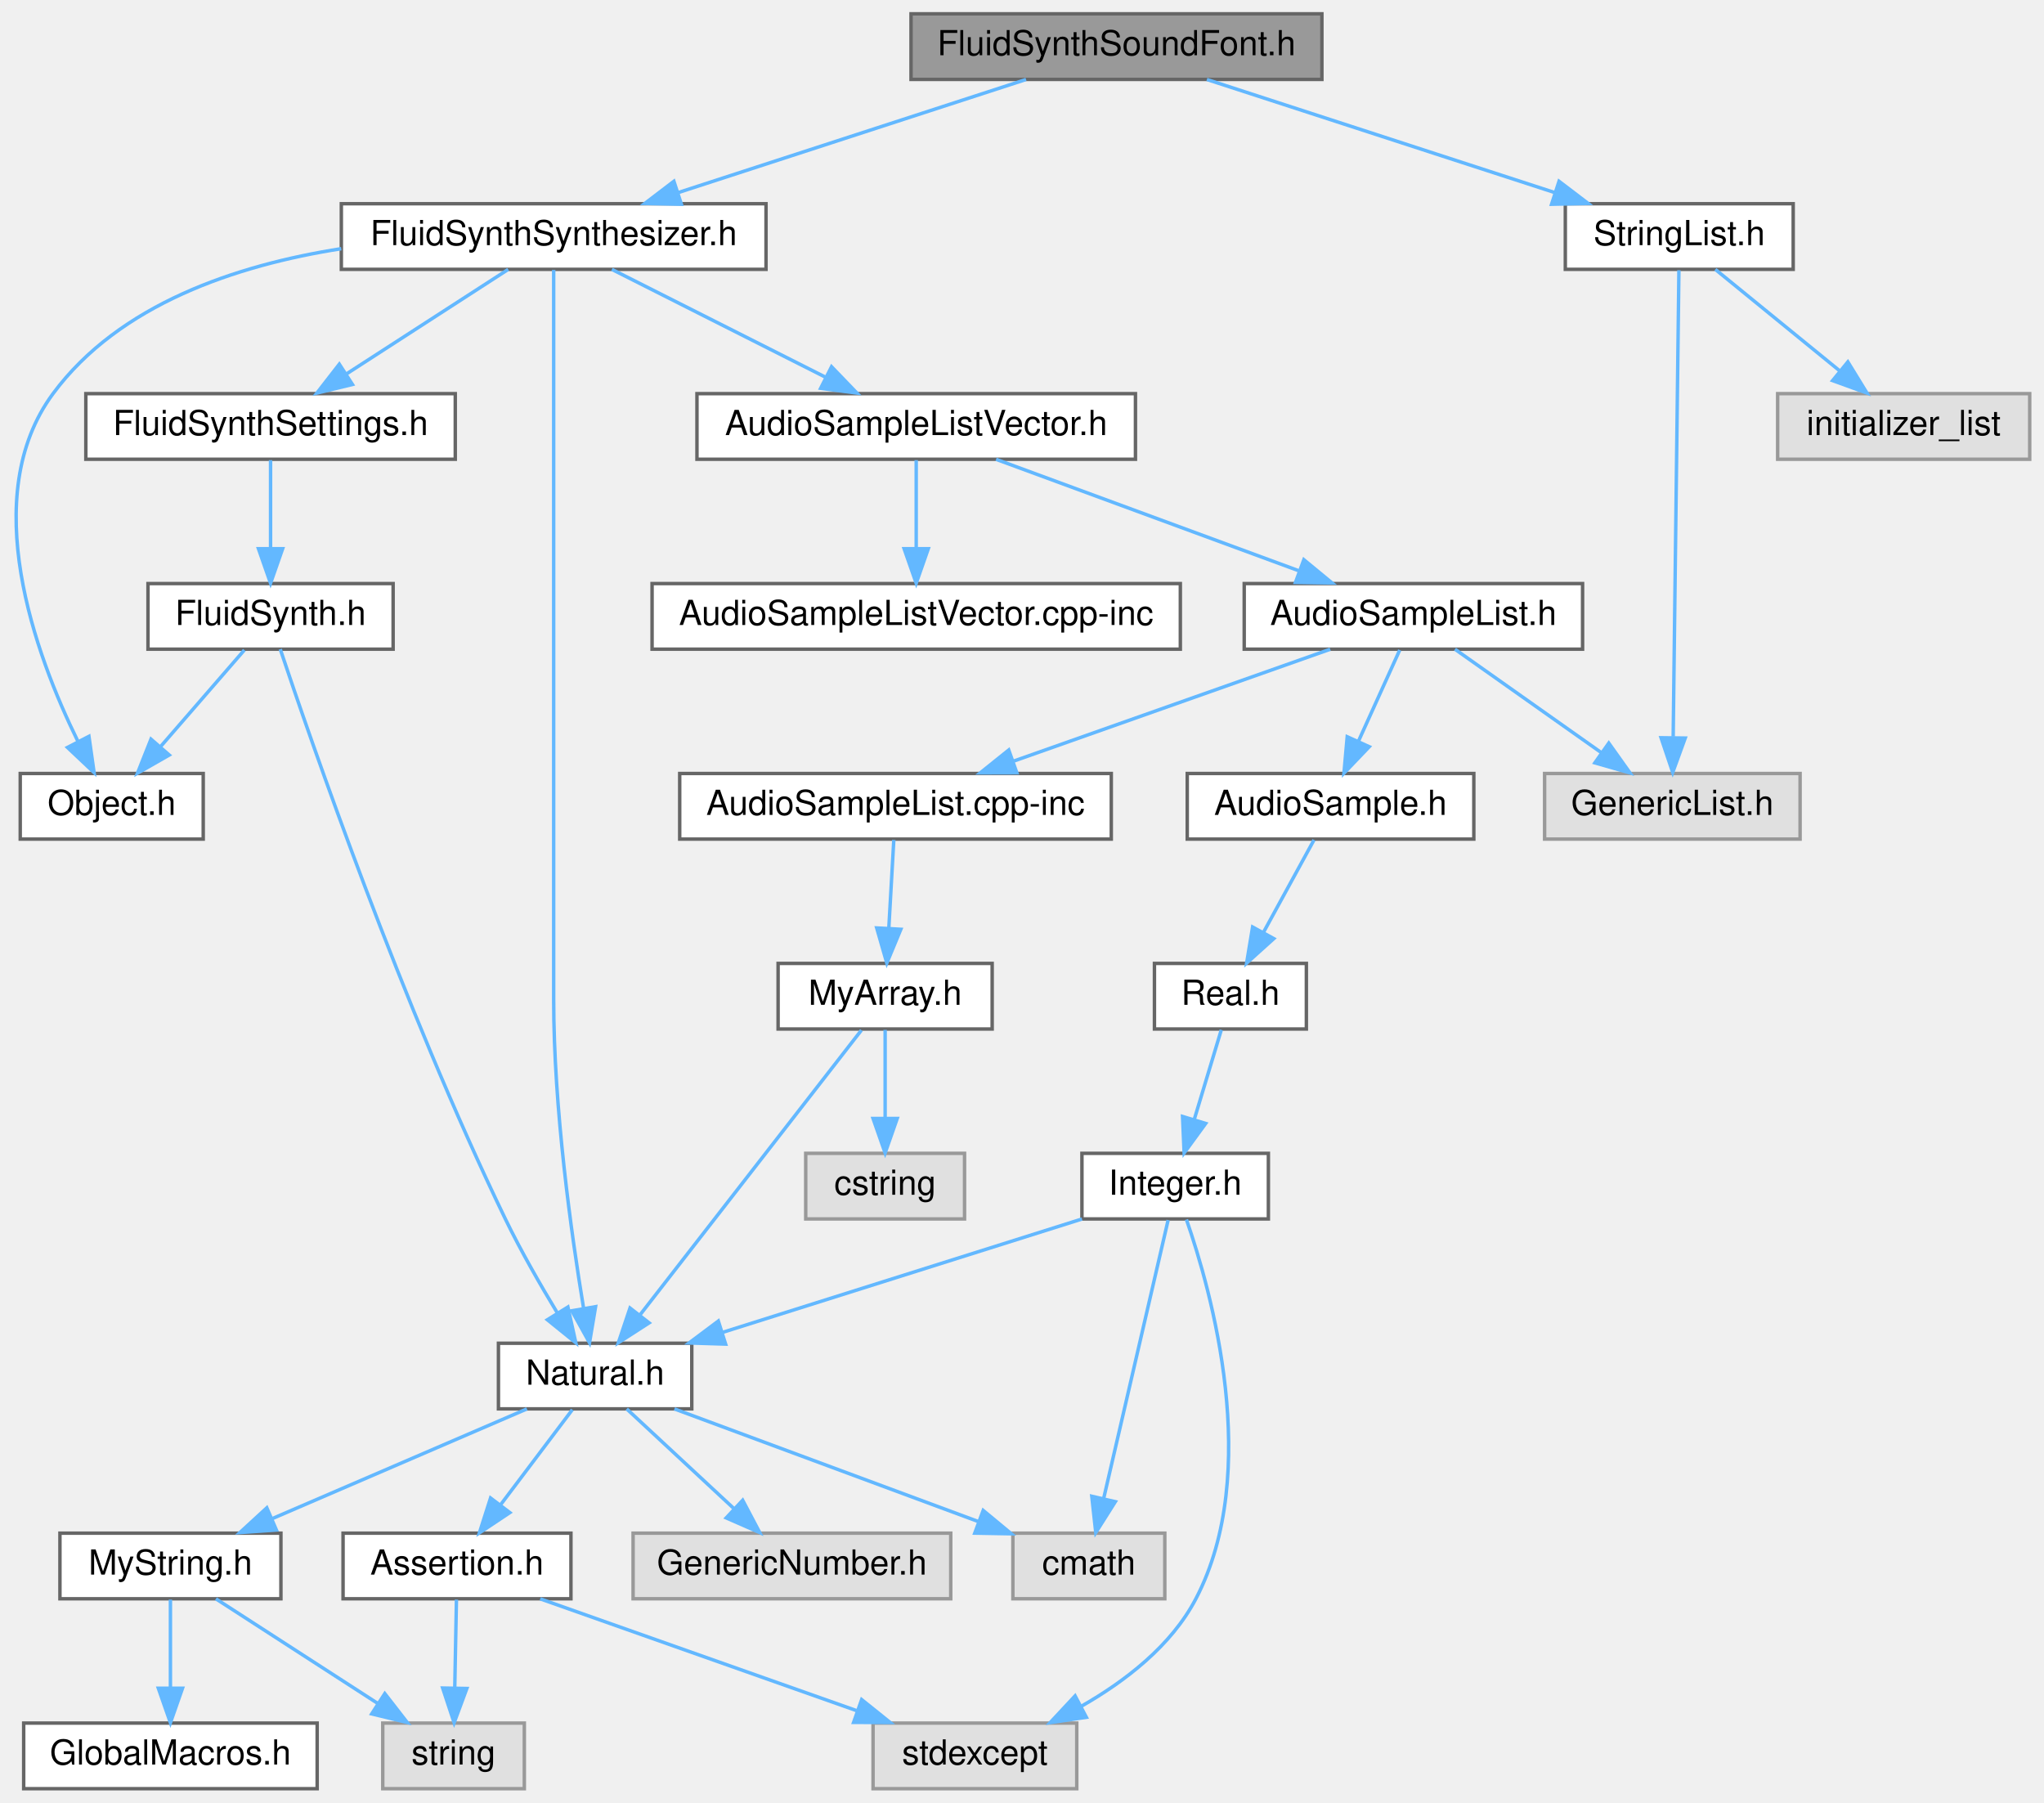
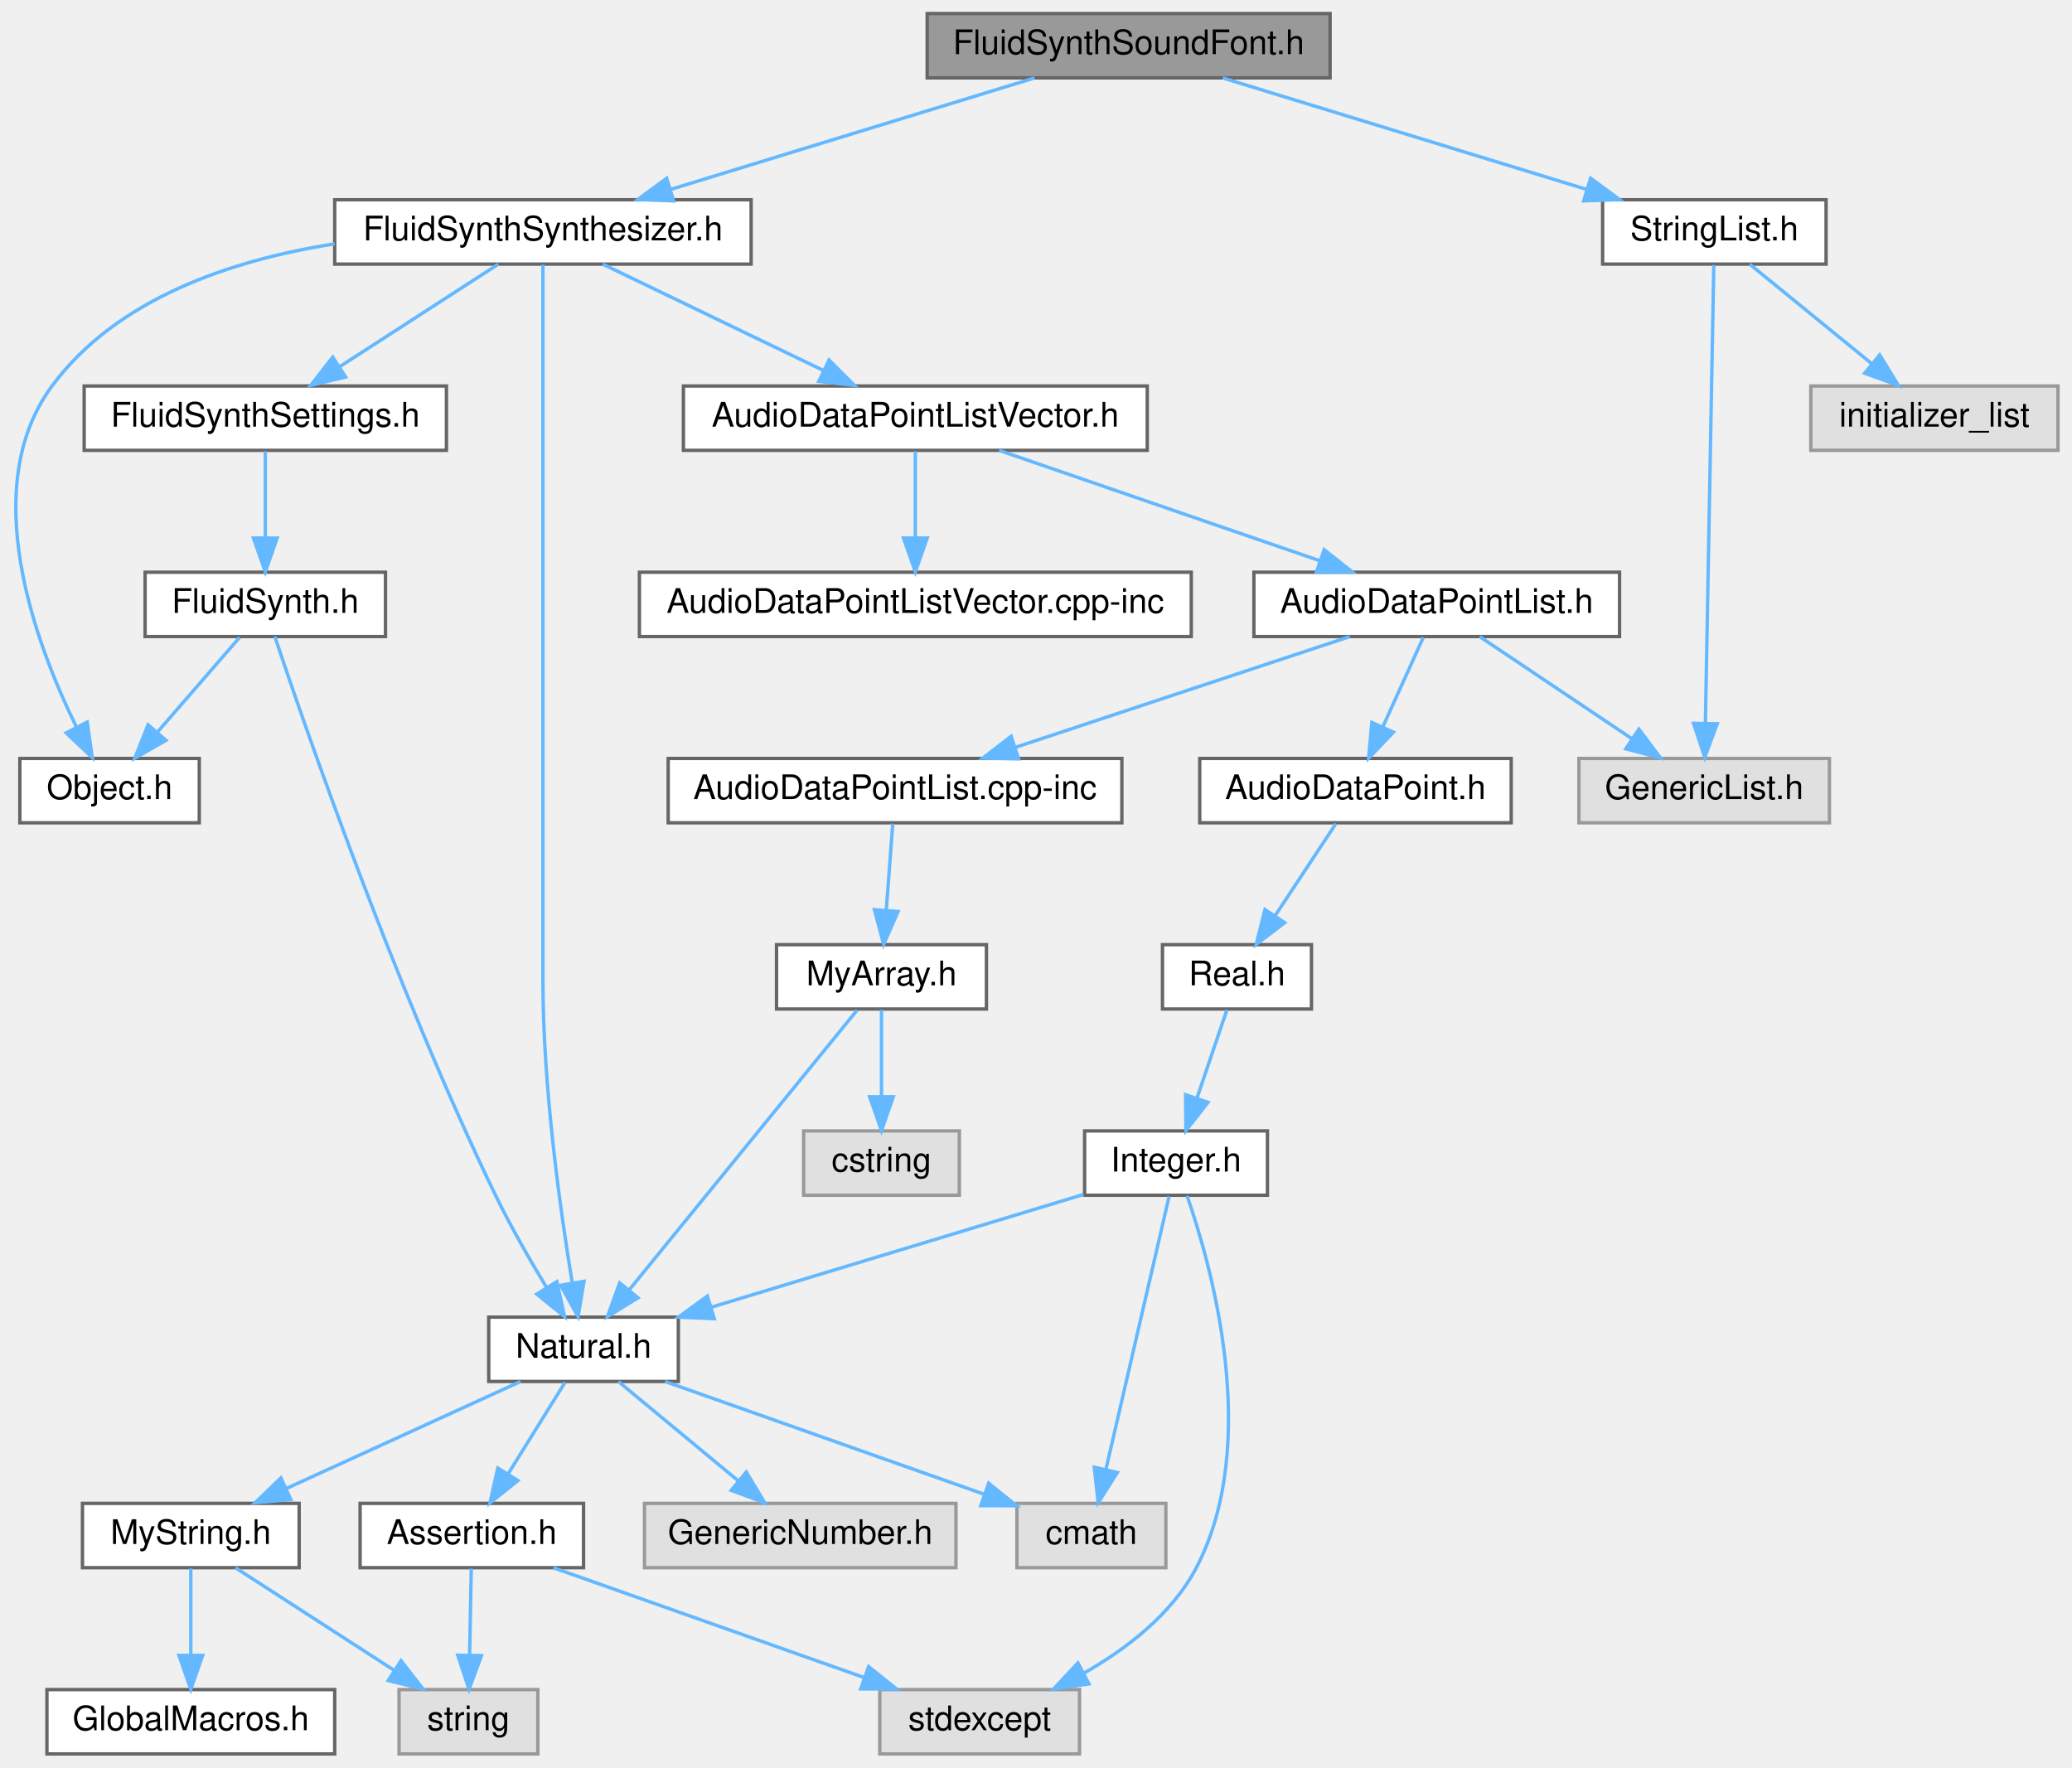
- <svg xmlns="http://www.w3.org/2000/svg" xmlns:xlink="http://www.w3.org/1999/xlink" width="592pt" height="522pt" viewBox="0.00 0.00 591.72 522.00">
+ <svg xmlns="http://www.w3.org/2000/svg" xmlns:xlink="http://www.w3.org/1999/xlink" width="612pt" height="522pt" viewBox="0.00 0.00 611.72 522.00">
  <g id="graph0" class="graph" transform="scale(1 1) rotate(0) translate(4 518)">
    <g id="Node000001" class="node">
      <g id="a_Node000001">
        <a xlink:title="The FluidSynthSoundFont class specifies an object-oriented wrapper around an underlying fluidsynth So...">
-           <polygon fill="#999999" stroke="#666666" points="378.72,-514 259.72,-514 259.72,-495 378.72,-495 378.72,-514" />
-           <text text-anchor="middle" x="319.22" y="-502" font-family="Helvetica,sans-Serif" font-size="10.00">FluidSynthSoundFont.h</text>
+           <polygon fill="#999999" stroke="#666666" points="388.72,-514 269.72,-514 269.72,-495 388.72,-495 388.72,-514" />
+           <text text-anchor="middle" x="329.22" y="-502" font-family="Helvetica,sans-Serif" font-size="10.00">FluidSynthSoundFont.h</text>
        </a>
      </g>
    </g>
    <g id="Node000002" class="node">
      <g id="a_Node000002">
        <a xlink:href="_fluid_synth_synthesizer_8h.html" target="_top" xlink:title="The FluidSynthSynthesizer class specifies an object-oriented wrapper around an underlying fluidsynth ...">
          <polygon fill="white" stroke="#666666" points="217.72,-459 94.72,-459 94.72,-440 217.72,-440 217.72,-459" />
          <text text-anchor="middle" x="156.22" y="-447" font-family="Helvetica,sans-Serif" font-size="10.00">FluidSynthSynthesizer.h</text>
        </a>
      </g>
    </g>
    <g id="edge1_Node000001_Node000002" class="edge">
      <g id="a_edge1_Node000001_Node000002">
        <a xlink:title=" ">
-           <path fill="none" stroke="#63b8ff" d="M293.03,-494.98C265.79,-486.13 222.92,-472.19 192.44,-462.28" />
-           <polygon fill="#63b8ff" stroke="#63b8ff" points="193.21,-458.85 182.62,-459.08 191.04,-465.5 193.21,-458.85" />
+           <path fill="none" stroke="#63b8ff" d="M301.43,-494.98C272.26,-486.05 226.22,-471.94 193.82,-462.02" />
+           <polygon fill="#63b8ff" stroke="#63b8ff" points="194.82,-458.66 184.24,-459.08 192.77,-465.36 194.82,-458.66" />
        </a>
      </g>
    </g>
    <g id="Node000024" class="node">
      <g id="a_Node000024">
        <a xlink:href="_string_list_8h.html" target="_top" xlink:title="The StringList specification defines lists of string values with zero-based arbitrary indexed access ...">
-           <polygon fill="white" stroke="#666666" points="515.22,-459 449.22,-459 449.22,-440 515.22,-440 515.22,-459" />
-           <text text-anchor="middle" x="482.22" y="-447" font-family="Helvetica,sans-Serif" font-size="10.00">StringList.h</text>
+           <polygon fill="white" stroke="#666666" points="535.22,-459 469.22,-459 469.22,-440 535.22,-440 535.22,-459" />
+           <text text-anchor="middle" x="502.22" y="-447" font-family="Helvetica,sans-Serif" font-size="10.00">StringList.h</text>
        </a>
      </g>
    </g>
    <g id="edge30_Node000001_Node000024" class="edge">
      <g id="a_edge30_Node000001_Node000024">
        <a xlink:title=" ">
-           <path fill="none" stroke="#63b8ff" d="M345.41,-494.98C372.66,-486.13 415.52,-472.19 446.01,-462.28" />
-           <polygon fill="#63b8ff" stroke="#63b8ff" points="447.4,-465.5 455.83,-459.08 445.24,-458.85 447.4,-465.5" />
+           <path fill="none" stroke="#63b8ff" d="M357.02,-494.98C386.19,-486.05 432.22,-471.94 464.63,-462.02" />
+           <polygon fill="#63b8ff" stroke="#63b8ff" points="465.67,-465.36 474.21,-459.08 463.62,-458.66 465.67,-465.36" />
        </a>
      </g>
    </g>
    <g id="Node000003" class="node">
      <g id="a_Node000003">
-         <a xlink:href="_audio_sample_list_vector_8h.html" target="_top" xlink:title="The AudioSampleListVector specification defines the communication buffer structure for the block proc...">
-           <polygon fill="white" stroke="#666666" points="324.72,-404 197.72,-404 197.72,-385 324.72,-385 324.72,-404" />
-           <text text-anchor="middle" x="261.22" y="-392" font-family="Helvetica,sans-Serif" font-size="10.00">AudioSampleListVector.h</text>
+         <a xlink:href="_audio_data_point_list_vector_8h.html" target="_top" xlink:title="The AudioDataPointListVector specification defines the communication buffer structure for the block p...">
+           <polygon fill="white" stroke="#666666" points="334.72,-404 197.72,-404 197.72,-385 334.72,-385 334.72,-404" />
+           <text text-anchor="middle" x="266.22" y="-392" font-family="Helvetica,sans-Serif" font-size="10.00">AudioDataPointListVector.h</text>
        </a>
      </g>
    </g>
    <g id="edge2_Node000002_Node000003" class="edge">
      <g id="a_edge2_Node000002_Node000003">
        <a xlink:title=" ">
-           <path fill="none" stroke="#63b8ff" d="M173.09,-439.98C189.83,-431.54 215.72,-418.47 235.12,-408.68" />
-           <polygon fill="#63b8ff" stroke="#63b8ff" points="236.7,-411.8 244.05,-404.17 233.54,-405.55 236.7,-411.8" />
+           <path fill="none" stroke="#63b8ff" d="M173.9,-439.98C191.51,-431.5 218.8,-418.35 239.15,-408.54" />
+           <polygon fill="#63b8ff" stroke="#63b8ff" points="240.74,-411.66 248.23,-404.17 237.7,-405.36 240.74,-411.66" />
        </a>
      </g>
    </g>
    <g id="Node000011" class="node">
      <g id="a_Node000011">
        <a xlink:href="_natural_8h.html" target="_top" xlink:title="The Natural specification and body provides a value object type for naturals (positive integers with ...">
          <polygon fill="white" stroke="#666666" points="196.22,-129 140.22,-129 140.22,-110 196.22,-110 196.22,-129" />
          <text text-anchor="middle" x="168.22" y="-117" font-family="Helvetica,sans-Serif" font-size="10.00">Natural.h</text>
        </a>
      </g>
    </g>
    <g id="edge24_Node000002_Node000011" class="edge">
      <g id="a_edge24_Node000002_Node000011">
        <a xlink:title=" ">
          <path fill="none" stroke="#63b8ff" d="M156.22,-439.82C156.22,-421.48 156.22,-377.44 156.22,-340.5 156.22,-340.5 156.22,-340.5 156.22,-228.5 156.22,-197 161.33,-160.64 164.88,-139.16" />
          <polygon fill="#63b8ff" stroke="#63b8ff" points="168.36,-139.59 166.6,-129.14 161.46,-138.4 168.36,-139.59" />
        </a>
      </g>
    </g>
    <g id="Node000021" class="node">
      <g id="a_Node000021">
        <a xlink:href="_object_8h.html" target="_top" xlink:title="The Object specification and body provides the root object type.">
          <polygon fill="white" stroke="#666666" points="54.72,-294 1.72,-294 1.72,-275 54.72,-275 54.72,-294" />
          <text text-anchor="middle" x="28.22" y="-282" font-family="Helvetica,sans-Serif" font-size="10.00">Object.h</text>
        </a>
      </g>
    </g>
    <g id="edge25_Node000002_Node000021" class="edge">
      <g id="a_edge25_Node000002_Node000021">
        <a xlink:title=" ">
          <path fill="none" stroke="#63b8ff" d="M94.7,-445.98C64.42,-441.24 30.4,-429.94 11.22,-404 -10.82,-374.18 6.12,-328.37 18.41,-303.34" />
          <polygon fill="#63b8ff" stroke="#63b8ff" points="21.62,-304.76 23.11,-294.27 15.4,-301.54 21.62,-304.76" />
        </a>
      </g>
    </g>
    <g id="Node000022" class="node">
      <g id="a_Node000022">
        <a xlink:href="_fluid_synth_settings_8h.html" target="_top" xlink:title="The FluidSynthSettings class specifies an object-oriented wrapper around an underlying fluidsynth set...">
          <polygon fill="white" stroke="#666666" points="127.72,-404 20.72,-404 20.72,-385 127.72,-385 127.72,-404" />
          <text text-anchor="middle" x="74.22" y="-392" font-family="Helvetica,sans-Serif" font-size="10.00">FluidSynthSettings.h</text>
        </a>
      </g>
    </g>
    <g id="edge26_Node000002_Node000022" class="edge">
      <g id="a_edge26_Node000002_Node000022">
        <a xlink:title=" ">
          <path fill="none" stroke="#63b8ff" d="M143.05,-439.98C130.45,-431.84 111.22,-419.41 96.28,-409.76" />
          <polygon fill="#63b8ff" stroke="#63b8ff" points="97.94,-406.66 87.64,-404.17 94.14,-412.54 97.94,-406.66" />
        </a>
      </g>
    </g>
    <g id="Node000004" class="node">
      <g id="a_Node000004">
-         <a xlink:href="_audio_sample_list_8h.html" target="_top" xlink:title="The AudioSampleList specification defines lists of audio samples with zero-based arbitrary indexed ac...">
-           <polygon fill="white" stroke="#666666" points="454.22,-349 356.22,-349 356.22,-330 454.22,-330 454.22,-349" />
-           <text text-anchor="middle" x="405.22" y="-337" font-family="Helvetica,sans-Serif" font-size="10.00">AudioSampleList.h</text>
+         <a xlink:href="_audio_data_point_list_8h.html" target="_top" xlink:title="The AudioDataPointList specification defines lists of audio samples with zero-based arbitrary indexed...">
+           <polygon fill="white" stroke="#666666" points="474.22,-349 366.22,-349 366.22,-330 474.22,-330 474.22,-349" />
+           <text text-anchor="middle" x="420.22" y="-337" font-family="Helvetica,sans-Serif" font-size="10.00">AudioDataPointList.h</text>
        </a>
      </g>
    </g>
    <g id="edge3_Node000003_Node000004" class="edge">
      <g id="a_edge3_Node000003_Node000004">
        <a xlink:title=" ">
-           <path fill="none" stroke="#63b8ff" d="M284.36,-384.98C308.05,-376.27 345.09,-362.63 371.93,-352.75" />
-           <polygon fill="#63b8ff" stroke="#63b8ff" points="373.49,-355.91 381.67,-349.17 371.07,-349.34 373.49,-355.91" />
+           <path fill="none" stroke="#63b8ff" d="M290.97,-384.98C316.6,-376.16 356.85,-362.31 385.63,-352.41" />
+           <polygon fill="#63b8ff" stroke="#63b8ff" points="386.97,-355.65 395.29,-349.08 384.69,-349.03 386.97,-355.65" />
        </a>
      </g>
    </g>
    <g id="Node000020" class="node">
      <g id="a_Node000020">
-         <a xlink:href="_audio_sample_list_vector_8cpp-inc.html" target="_top" xlink:title="The AudioSampleListVector body implements the communication buffer structure for the block processing...">
-           <polygon fill="white" stroke="#666666" points="337.72,-349 184.72,-349 184.72,-330 337.72,-330 337.72,-349" />
-           <text text-anchor="middle" x="261.22" y="-337" font-family="Helvetica,sans-Serif" font-size="10.00">AudioSampleListVector.cpp-inc</text>
+         <a xlink:href="_audio_data_point_list_vector_8cpp-inc.html" target="_top" xlink:title="The AudioDataPointListVector body implements the communication buffer structure for the block process...">
+           <polygon fill="white" stroke="#666666" points="347.72,-349 184.72,-349 184.72,-330 347.72,-330 347.72,-349" />
+           <text text-anchor="middle" x="266.22" y="-337" font-family="Helvetica,sans-Serif" font-size="10.00">AudioDataPointListVector.cpp-inc</text>
        </a>
      </g>
    </g>
    <g id="edge23_Node000003_Node000020" class="edge">
      <g id="a_edge23_Node000003_Node000020">
        <a xlink:title=" ">
-           <path fill="none" stroke="#63b8ff" d="M261.22,-384.75C261.22,-377.8 261.22,-367.85 261.22,-359.13" />
-           <polygon fill="#63b8ff" stroke="#63b8ff" points="264.72,-359.09 261.22,-349.09 257.72,-359.09 264.72,-359.09" />
+           <path fill="none" stroke="#63b8ff" d="M266.22,-384.75C266.22,-377.8 266.22,-367.85 266.22,-359.13" />
+           <polygon fill="#63b8ff" stroke="#63b8ff" points="269.72,-359.09 266.22,-349.09 262.72,-359.09 269.72,-359.09" />
        </a>
      </g>
    </g>
    <g id="Node000005" class="node">
      <g id="a_Node000005">
        <a xlink:title=" ">
-           <polygon fill="#e0e0e0" stroke="#999999" points="517.22,-294 443.22,-294 443.22,-275 517.22,-275 517.22,-294" />
-           <text text-anchor="middle" x="480.22" y="-282" font-family="Helvetica,sans-Serif" font-size="10.00">GenericList.h</text>
+           <polygon fill="#e0e0e0" stroke="#999999" points="536.22,-294 462.22,-294 462.22,-275 536.22,-275 536.22,-294" />
+           <text text-anchor="middle" x="499.22" y="-282" font-family="Helvetica,sans-Serif" font-size="10.00">GenericList.h</text>
        </a>
      </g>
    </g>
    <g id="edge4_Node000004_Node000005" class="edge">
      <g id="a_edge4_Node000004_Node000005">
        <a xlink:title=" ">
-           <path fill="none" stroke="#63b8ff" d="M417.27,-329.98C428.69,-321.92 446.05,-309.65 459.66,-300.03" />
-           <polygon fill="#63b8ff" stroke="#63b8ff" points="461.81,-302.8 467.95,-294.17 457.77,-297.08 461.81,-302.8" />
+           <path fill="none" stroke="#63b8ff" d="M432.92,-329.98C445.05,-321.84 463.58,-309.41 477.97,-299.76" />
+           <polygon fill="#63b8ff" stroke="#63b8ff" points="479.95,-302.65 486.3,-294.17 476.05,-296.84 479.95,-302.65" />
        </a>
      </g>
    </g>
    <g id="Node000006" class="node">
      <g id="a_Node000006">
-         <a xlink:href="_audio_sample_8h.html" target="_top" xlink:title="The AudioSample specification and body provides the definition of the audio sample (a real value).">
-           <polygon fill="white" stroke="#666666" points="422.72,-294 339.72,-294 339.72,-275 422.72,-275 422.72,-294" />
-           <text text-anchor="middle" x="381.22" y="-282" font-family="Helvetica,sans-Serif" font-size="10.00">AudioSample.h</text>
+         <a xlink:href="_audio_data_point_8h.html" target="_top" xlink:title="The AudioDataPoint specification and body provides the definition of the audio data point (a real val...">
+           <polygon fill="white" stroke="#666666" points="442.22,-294 350.22,-294 350.22,-275 442.22,-275 442.22,-294" />
+           <text text-anchor="middle" x="396.22" y="-282" font-family="Helvetica,sans-Serif" font-size="10.00">AudioDataPoint.h</text>
        </a>
      </g>
    </g>
    <g id="edge5_Node000004_Node000006" class="edge">
      <g id="a_edge5_Node000004_Node000006">
        <a xlink:title=" ">
-           <path fill="none" stroke="#63b8ff" d="M401.26,-329.75C398.01,-322.57 393.3,-312.18 389.27,-303.27" />
-           <polygon fill="#63b8ff" stroke="#63b8ff" points="392.43,-301.75 385.11,-294.09 386.05,-304.64 392.43,-301.75" />
+           <path fill="none" stroke="#63b8ff" d="M416.26,-329.75C413.01,-322.57 408.3,-312.18 404.27,-303.27" />
+           <polygon fill="#63b8ff" stroke="#63b8ff" points="407.43,-301.75 400.11,-294.09 401.05,-304.64 407.43,-301.75" />
        </a>
      </g>
    </g>
    <g id="Node000017" class="node">
      <g id="a_Node000017">
-         <a xlink:href="_audio_sample_list_8cpp-inc.html" target="_top" xlink:title="The AudioSampleList body implements a simple list of audio samples (this is the effective code includ...">
-           <polygon fill="white" stroke="#666666" points="317.72,-294 192.72,-294 192.72,-275 317.72,-275 317.72,-294" />
-           <text text-anchor="middle" x="255.22" y="-282" font-family="Helvetica,sans-Serif" font-size="10.00">AudioSampleList.cpp-inc</text>
+         <a xlink:href="_audio_data_point_list_8cpp-inc.html" target="_top" xlink:title="The AudioDataPointList body implements a simple list of audio samples (this is the effective code inc...">
+           <polygon fill="white" stroke="#666666" points="327.22,-294 193.22,-294 193.22,-275 327.22,-275 327.22,-294" />
+           <text text-anchor="middle" x="260.22" y="-282" font-family="Helvetica,sans-Serif" font-size="10.00">AudioDataPointList.cpp-inc</text>
        </a>
      </g>
    </g>
    <g id="edge19_Node000004_Node000017" class="edge">
      <g id="a_edge19_Node000004_Node000017">
        <a xlink:title=" ">
-           <path fill="none" stroke="#63b8ff" d="M381.12,-329.98C356.34,-321.23 317.52,-307.51 289.54,-297.62" />
-           <polygon fill="#63b8ff" stroke="#63b8ff" points="290.36,-294.2 279.76,-294.17 288.02,-300.8 290.36,-294.2" />
+           <path fill="none" stroke="#63b8ff" d="M394.52,-329.98C367.77,-321.13 325.69,-307.19 295.77,-297.28" />
+           <polygon fill="#63b8ff" stroke="#63b8ff" points="296.72,-293.9 286.13,-294.08 294.52,-300.55 296.72,-293.9" />
        </a>
      </g>
    </g>
    <g id="Node000007" class="node">
      <g id="a_Node000007">
        <a xlink:href="_real_8h.html" target="_top" xlink:title="The Real specification defines a value object type for real values.">
-           <polygon fill="white" stroke="#666666" points="374.22,-239 330.22,-239 330.22,-220 374.22,-220 374.22,-239" />
-           <text text-anchor="middle" x="352.22" y="-227" font-family="Helvetica,sans-Serif" font-size="10.00">Real.h</text>
+           <polygon fill="white" stroke="#666666" points="383.22,-239 339.22,-239 339.22,-220 383.22,-220 383.22,-239" />
+           <text text-anchor="middle" x="361.22" y="-227" font-family="Helvetica,sans-Serif" font-size="10.00">Real.h</text>
        </a>
      </g>
    </g>
    <g id="edge6_Node000006_Node000007" class="edge">
      <g id="a_edge6_Node000006_Node000007">
        <a xlink:title=" ">
-           <path fill="none" stroke="#63b8ff" d="M376.43,-274.75C372.46,-267.49 366.7,-256.95 361.79,-247.98" />
-           <polygon fill="#63b8ff" stroke="#63b8ff" points="364.79,-246.18 356.92,-239.09 358.65,-249.54 364.79,-246.18" />
+           <path fill="none" stroke="#63b8ff" d="M390.44,-274.75C385.6,-267.42 378.54,-256.73 372.58,-247.7" />
+           <polygon fill="#63b8ff" stroke="#63b8ff" points="375.33,-245.5 366.9,-239.09 369.49,-249.36 375.33,-245.5" />
        </a>
      </g>
    </g>
    <g id="Node000008" class="node">
      <g id="a_Node000008">
        <a xlink:href="_integer_8h.html" target="_top" xlink:title="The Integer specification and body provides a value object type for ints.">
-           <polygon fill="white" stroke="#666666" points="363.22,-184 309.22,-184 309.22,-165 363.22,-165 363.22,-184" />
-           <text text-anchor="middle" x="336.22" y="-172" font-family="Helvetica,sans-Serif" font-size="10.00">Integer.h</text>
+           <polygon fill="white" stroke="#666666" points="370.22,-184 316.22,-184 316.22,-165 370.22,-165 370.22,-184" />
+           <text text-anchor="middle" x="343.22" y="-172" font-family="Helvetica,sans-Serif" font-size="10.00">Integer.h</text>
        </a>
      </g>
    </g>
    <g id="edge7_Node000007_Node000008" class="edge">
      <g id="a_edge7_Node000007_Node000008">
        <a xlink:title=" ">
-           <path fill="none" stroke="#63b8ff" d="M349.58,-219.75C347.46,-212.72 344.41,-202.62 341.76,-193.84" />
-           <polygon fill="#63b8ff" stroke="#63b8ff" points="345.06,-192.65 338.82,-184.09 338.36,-194.67 345.06,-192.65" />
+           <path fill="none" stroke="#63b8ff" d="M358.25,-219.75C355.87,-212.72 352.43,-202.62 349.45,-193.84" />
+           <polygon fill="#63b8ff" stroke="#63b8ff" points="352.67,-192.43 346.14,-184.09 346.04,-194.68 352.67,-192.43" />
        </a>
      </g>
    </g>
    <g id="Node000009" class="node">
      <g id="a_Node000009">
        <a xlink:title=" ">
-           <polygon fill="#e0e0e0" stroke="#999999" points="333.22,-74 289.22,-74 289.22,-55 333.22,-55 333.22,-74" />
-           <text text-anchor="middle" x="311.22" y="-62" font-family="Helvetica,sans-Serif" font-size="10.00">cmath</text>
+           <polygon fill="#e0e0e0" stroke="#999999" points="340.22,-74 296.22,-74 296.22,-55 340.22,-55 340.22,-74" />
+           <text text-anchor="middle" x="318.22" y="-62" font-family="Helvetica,sans-Serif" font-size="10.00">cmath</text>
        </a>
      </g>
    </g>
    <g id="edge8_Node000008_Node000009" class="edge">
      <g id="a_edge8_Node000008_Node000009">
        <a xlink:title=" ">
-           <path fill="none" stroke="#63b8ff" d="M334.18,-164.66C330.11,-147.09 320.93,-107.45 315.49,-83.95" />
-           <polygon fill="#63b8ff" stroke="#63b8ff" points="318.89,-83.11 313.23,-74.16 312.07,-84.69 318.89,-83.11" />
+           <path fill="none" stroke="#63b8ff" d="M341.18,-164.66C337.11,-147.09 327.93,-107.45 322.49,-83.95" />
+           <polygon fill="#63b8ff" stroke="#63b8ff" points="325.89,-83.11 320.23,-74.16 319.07,-84.69 325.89,-83.11" />
        </a>
      </g>
    </g>
    <g id="Node000010" class="node">
      <g id="a_Node000010">
        <a xlink:title=" ">
-           <polygon fill="#e0e0e0" stroke="#999999" points="307.72,-19 248.72,-19 248.72,0 307.72,0 307.72,-19" />
-           <text text-anchor="middle" x="278.22" y="-7" font-family="Helvetica,sans-Serif" font-size="10.00">stdexcept</text>
+           <polygon fill="#e0e0e0" stroke="#999999" points="314.72,-19 255.72,-19 255.72,0 314.72,0 314.72,-19" />
+           <text text-anchor="middle" x="285.22" y="-7" font-family="Helvetica,sans-Serif" font-size="10.00">stdexcept</text>
        </a>
      </g>
    </g>
    <g id="edge9_Node000008_Node000010" class="edge">
      <g id="a_edge9_Node000008_Node000010">
        <a xlink:title=" ">
-           <path fill="none" stroke="#63b8ff" d="M339.48,-164.83C346.62,-144.34 361.5,-91.88 342.22,-55 335.11,-41.39 321.73,-31.1 309.04,-23.87" />
-           <polygon fill="#63b8ff" stroke="#63b8ff" points="310.5,-20.68 300.01,-19.13 307.24,-26.88 310.5,-20.68" />
+           <path fill="none" stroke="#63b8ff" d="M346.48,-164.83C353.62,-144.34 368.5,-91.88 349.22,-55 342.11,-41.39 328.73,-31.1 316.04,-23.87" />
+           <polygon fill="#63b8ff" stroke="#63b8ff" points="317.5,-20.68 307.01,-19.13 314.24,-26.88 317.5,-20.68" />
        </a>
      </g>
    </g>
    <g id="edge10_Node000008_Node000011" class="edge">
      <g id="a_edge10_Node000008_Node000011">
        <a xlink:title=" ">
-           <path fill="none" stroke="#63b8ff" d="M309.23,-164.98C281.03,-156.09 236.58,-142.07 205.14,-132.15" />
-           <polygon fill="#63b8ff" stroke="#63b8ff" points="206.02,-128.75 195.43,-129.08 203.91,-135.43 206.02,-128.75" />
+           <path fill="none" stroke="#63b8ff" d="M315.88,-165.22C286.35,-156.27 239.09,-141.96 206.02,-131.95" />
+           <polygon fill="#63b8ff" stroke="#63b8ff" points="206.83,-128.53 196.24,-128.99 204.8,-135.23 206.83,-128.53" />
        </a>
      </g>
    </g>
    <g id="edge11_Node000011_Node000009" class="edge">
      <g id="a_edge11_Node000011_Node000009">
        <a xlink:title=" ">
-           <path fill="none" stroke="#63b8ff" d="M191.2,-109.98C215,-101.16 252.39,-87.31 279.11,-77.4" />
-           <polygon fill="#63b8ff" stroke="#63b8ff" points="280.62,-80.58 288.78,-73.82 278.18,-74.01 280.62,-80.58" />
+           <path fill="none" stroke="#63b8ff" d="M192.32,-109.98C217.84,-100.97 258.25,-86.69 286.38,-76.75" />
+           <polygon fill="#63b8ff" stroke="#63b8ff" points="287.88,-79.94 296.14,-73.3 285.54,-73.33 287.88,-79.94" />
        </a>
      </g>
    </g>
    <g id="Node000012" class="node">
      <g id="a_Node000012">
        <a xlink:href="_assertion_8h.html" target="_top" xlink:title="The Assertion specification defines macros for pre- and postconditions in functions or methods.">
-           <polygon fill="white" stroke="#666666" points="161.22,-74 95.22,-74 95.22,-55 161.22,-55 161.22,-74" />
-           <text text-anchor="middle" x="128.22" y="-62" font-family="Helvetica,sans-Serif" font-size="10.00">Assertion.h</text>
+           <polygon fill="white" stroke="#666666" points="168.22,-74 102.22,-74 102.22,-55 168.22,-55 168.22,-74" />
+           <text text-anchor="middle" x="135.22" y="-62" font-family="Helvetica,sans-Serif" font-size="10.00">Assertion.h</text>
        </a>
      </g>
    </g>
    <g id="edge12_Node000011_Node000012" class="edge">
      <g id="a_edge12_Node000011_Node000012">
        <a xlink:title=" ">
-           <path fill="none" stroke="#63b8ff" d="M161.62,-109.75C155.97,-102.26 147.68,-91.28 140.77,-82.13" />
-           <polygon fill="#63b8ff" stroke="#63b8ff" points="143.52,-79.96 134.71,-74.09 137.94,-84.18 143.52,-79.96" />
+           <path fill="none" stroke="#63b8ff" d="M162.77,-109.75C158.21,-102.42 151.55,-91.73 145.93,-82.7" />
+           <polygon fill="#63b8ff" stroke="#63b8ff" points="148.83,-80.73 140.57,-74.09 142.89,-84.43 148.83,-80.73" />
        </a>
      </g>
    </g>
    <g id="Node000014" class="node">
      <g id="a_Node000014">
        <a xlink:title=" ">
-           <polygon fill="#e0e0e0" stroke="#999999" points="271.22,-74 179.22,-74 179.22,-55 271.22,-55 271.22,-74" />
-           <text text-anchor="middle" x="225.22" y="-62" font-family="Helvetica,sans-Serif" font-size="10.00">GenericNumber.h</text>
+           <polygon fill="#e0e0e0" stroke="#999999" points="278.22,-74 186.22,-74 186.22,-55 278.22,-55 278.22,-74" />
+           <text text-anchor="middle" x="232.22" y="-62" font-family="Helvetica,sans-Serif" font-size="10.00">GenericNumber.h</text>
        </a>
      </g>
    </g>
    <g id="edge15_Node000011_Node000014" class="edge">
      <g id="a_edge15_Node000011_Node000014">
        <a xlink:title=" ">
-           <path fill="none" stroke="#63b8ff" d="M177.38,-109.98C185.72,-102.23 198.26,-90.58 208.4,-81.14" />
-           <polygon fill="#63b8ff" stroke="#63b8ff" points="210.96,-83.54 215.9,-74.17 206.19,-78.42 210.96,-83.54" />
+           <path fill="none" stroke="#63b8ff" d="M178.51,-109.98C188.06,-102.07 202.5,-90.11 214.01,-80.58" />
+           <polygon fill="#63b8ff" stroke="#63b8ff" points="216.28,-83.24 221.75,-74.17 211.82,-77.85 216.28,-83.24" />
        </a>
      </g>
    </g>
    <g id="Node000015" class="node">
      <g id="a_Node000015">
        <a xlink:href="_my_string_8h.html" target="_top" xlink:title="The String specification defines a standard string type.">
-           <polygon fill="white" stroke="#666666" points="77.22,-74 13.22,-74 13.22,-55 77.22,-55 77.22,-74" />
-           <text text-anchor="middle" x="45.22" y="-62" font-family="Helvetica,sans-Serif" font-size="10.00">MyString.h</text>
+           <polygon fill="white" stroke="#666666" points="84.22,-74 20.22,-74 20.22,-55 84.22,-55 84.22,-74" />
+           <text text-anchor="middle" x="52.22" y="-62" font-family="Helvetica,sans-Serif" font-size="10.00">MyString.h</text>
        </a>
      </g>
    </g>
    <g id="edge16_Node000011_Node000015" class="edge">
      <g id="a_edge16_Node000011_Node000015">
        <a xlink:title=" ">
-           <path fill="none" stroke="#63b8ff" d="M148.46,-109.98C128.5,-101.38 97.42,-87.99 74.57,-78.15" />
-           <polygon fill="#63b8ff" stroke="#63b8ff" points="75.91,-74.91 65.34,-74.17 73.14,-81.34 75.91,-74.91" />
+           <path fill="none" stroke="#63b8ff" d="M149.59,-109.98C130.92,-101.46 101.97,-88.23 80.48,-78.41" />
+           <polygon fill="#63b8ff" stroke="#63b8ff" points="81.75,-75.14 71.2,-74.17 78.84,-81.51 81.75,-75.14" />
        </a>
      </g>
    </g>
    <g id="edge13_Node000012_Node000010" class="edge">
      <g id="a_edge13_Node000012_Node000010">
        <a xlink:title=" ">
-           <path fill="none" stroke="#63b8ff" d="M152.32,-54.98C177.11,-46.23 215.93,-32.51 243.91,-22.62" />
-           <polygon fill="#63b8ff" stroke="#63b8ff" points="245.42,-25.8 253.68,-19.17 243.09,-19.2 245.42,-25.8" />
+           <path fill="none" stroke="#63b8ff" d="M159.32,-54.98C184.11,-46.23 222.93,-32.51 250.91,-22.62" />
+           <polygon fill="#63b8ff" stroke="#63b8ff" points="252.42,-25.8 260.68,-19.17 250.09,-19.2 252.42,-25.8" />
        </a>
      </g>
    </g>
    <g id="Node000013" class="node">
      <g id="a_Node000013">
        <a xlink:title=" ">
-           <polygon fill="#e0e0e0" stroke="#999999" points="147.72,-19 106.72,-19 106.72,0 147.72,0 147.72,-19" />
-           <text text-anchor="middle" x="127.22" y="-7" font-family="Helvetica,sans-Serif" font-size="10.00">string</text>
+           <polygon fill="#e0e0e0" stroke="#999999" points="154.72,-19 113.72,-19 113.72,0 154.72,0 154.72,-19" />
+           <text text-anchor="middle" x="134.22" y="-7" font-family="Helvetica,sans-Serif" font-size="10.00">string</text>
        </a>
      </g>
    </g>
    <g id="edge14_Node000012_Node000013" class="edge">
      <g id="a_edge14_Node000012_Node000013">
        <a xlink:title=" ">
-           <path fill="none" stroke="#63b8ff" d="M128.06,-54.75C127.93,-47.8 127.74,-37.85 127.57,-29.13" />
-           <polygon fill="#63b8ff" stroke="#63b8ff" points="131.07,-29.02 127.39,-19.09 124.07,-29.15 131.07,-29.02" />
+           <path fill="none" stroke="#63b8ff" d="M135.06,-54.75C134.93,-47.8 134.74,-37.85 134.57,-29.13" />
+           <polygon fill="#63b8ff" stroke="#63b8ff" points="138.07,-29.02 134.39,-19.09 131.07,-29.15 138.07,-29.02" />
        </a>
      </g>
    </g>
    <g id="edge17_Node000015_Node000013" class="edge">
      <g id="a_edge17_Node000015_Node000013">
        <a xlink:title=" ">
-           <path fill="none" stroke="#63b8ff" d="M58.4,-54.98C70.99,-46.84 90.23,-34.41 105.16,-24.76" />
-           <polygon fill="#63b8ff" stroke="#63b8ff" points="107.31,-27.54 113.81,-19.17 103.51,-21.66 107.31,-27.54" />
+           <path fill="none" stroke="#63b8ff" d="M65.4,-54.98C77.99,-46.84 97.23,-34.41 112.16,-24.76" />
+           <polygon fill="#63b8ff" stroke="#63b8ff" points="114.31,-27.54 120.81,-19.17 110.51,-21.66 114.31,-27.54" />
        </a>
      </g>
    </g>
    <g id="Node000016" class="node">
      <g id="a_Node000016">
        <a xlink:href="_global_macros_8h.html" target="_top" xlink:title="The GlobalMacros specification defines simple macros (e.g. for parameter modes).">
-           <polygon fill="white" stroke="#666666" points="87.72,-19 2.72,-19 2.72,0 87.72,0 87.72,-19" />
-           <text text-anchor="middle" x="45.22" y="-7" font-family="Helvetica,sans-Serif" font-size="10.00">GlobalMacros.h</text>
+           <polygon fill="white" stroke="#666666" points="94.72,-19 9.72,-19 9.72,0 94.72,0 94.72,-19" />
+           <text text-anchor="middle" x="52.22" y="-7" font-family="Helvetica,sans-Serif" font-size="10.00">GlobalMacros.h</text>
        </a>
      </g>
    </g>
    <g id="edge18_Node000015_Node000016" class="edge">
      <g id="a_edge18_Node000015_Node000016">
        <a xlink:title=" ">
-           <path fill="none" stroke="#63b8ff" d="M45.22,-54.75C45.22,-47.8 45.22,-37.85 45.22,-29.13" />
-           <polygon fill="#63b8ff" stroke="#63b8ff" points="48.72,-29.09 45.22,-19.09 41.72,-29.09 48.72,-29.09" />
+           <path fill="none" stroke="#63b8ff" d="M52.22,-54.75C52.22,-47.8 52.22,-37.85 52.22,-29.13" />
+           <polygon fill="#63b8ff" stroke="#63b8ff" points="55.72,-29.09 52.22,-19.09 48.72,-29.09 55.72,-29.09" />
        </a>
      </g>
    </g>
    <g id="Node000018" class="node">
      <g id="a_Node000018">
        <a xlink:href="_my_array_8h.html" target="_top" xlink:title="The MyArray specification and body defines a generic array type for stack allocated arrays represente...">
-           <polygon fill="white" stroke="#666666" points="283.22,-239 221.22,-239 221.22,-220 283.22,-220 283.22,-239" />
-           <text text-anchor="middle" x="252.22" y="-227" font-family="Helvetica,sans-Serif" font-size="10.00">MyArray.h</text>
+           <polygon fill="white" stroke="#666666" points="287.22,-239 225.22,-239 225.22,-220 287.22,-220 287.22,-239" />
+           <text text-anchor="middle" x="256.22" y="-227" font-family="Helvetica,sans-Serif" font-size="10.00">MyArray.h</text>
        </a>
      </g>
    </g>
    <g id="edge20_Node000017_Node000018" class="edge">
      <g id="a_edge20_Node000017_Node000018">
        <a xlink:title=" ">
-           <path fill="none" stroke="#63b8ff" d="M254.73,-274.75C254.33,-267.8 253.77,-257.85 253.28,-249.13" />
-           <polygon fill="#63b8ff" stroke="#63b8ff" points="256.77,-248.88 252.71,-239.09 249.78,-249.27 256.77,-248.88" />
+           <path fill="none" stroke="#63b8ff" d="M259.56,-274.75C259.04,-267.8 258.29,-257.85 257.63,-249.13" />
+           <polygon fill="#63b8ff" stroke="#63b8ff" points="261.11,-248.8 256.87,-239.09 254.13,-249.32 261.11,-248.8" />
        </a>
      </g>
    </g>
    <g id="edge22_Node000018_Node000011" class="edge">
      <g id="a_edge22_Node000018_Node000011">
        <a xlink:title=" ">
-           <path fill="none" stroke="#63b8ff" d="M245.35,-219.66C231.31,-201.61 199.16,-160.28 181.12,-137.08" />
-           <polygon fill="#63b8ff" stroke="#63b8ff" points="183.86,-134.9 174.96,-129.16 178.33,-139.2 183.86,-134.9" />
+           <path fill="none" stroke="#63b8ff" d="M249.02,-219.66C234.32,-201.61 200.63,-160.28 181.73,-137.08" />
+           <polygon fill="#63b8ff" stroke="#63b8ff" points="184.31,-134.7 175.28,-129.16 178.88,-139.12 184.31,-134.7" />
        </a>
      </g>
    </g>
    <g id="Node000019" class="node">
      <g id="a_Node000019">
        <a xlink:title=" ">
-           <polygon fill="#e0e0e0" stroke="#999999" points="275.22,-184 229.22,-184 229.22,-165 275.22,-165 275.22,-184" />
-           <text text-anchor="middle" x="252.22" y="-172" font-family="Helvetica,sans-Serif" font-size="10.00">cstring</text>
+           <polygon fill="#e0e0e0" stroke="#999999" points="279.22,-184 233.22,-184 233.22,-165 279.22,-165 279.22,-184" />
+           <text text-anchor="middle" x="256.22" y="-172" font-family="Helvetica,sans-Serif" font-size="10.00">cstring</text>
        </a>
      </g>
    </g>
    <g id="edge21_Node000018_Node000019" class="edge">
      <g id="a_edge21_Node000018_Node000019">
        <a xlink:title=" ">
-           <path fill="none" stroke="#63b8ff" d="M252.22,-219.75C252.22,-212.8 252.22,-202.85 252.22,-194.13" />
-           <polygon fill="#63b8ff" stroke="#63b8ff" points="255.72,-194.09 252.22,-184.09 248.72,-194.09 255.72,-194.09" />
+           <path fill="none" stroke="#63b8ff" d="M256.22,-219.75C256.22,-212.8 256.22,-202.85 256.22,-194.13" />
+           <polygon fill="#63b8ff" stroke="#63b8ff" points="259.72,-194.09 256.22,-184.09 252.72,-194.09 259.72,-194.09" />
        </a>
      </g>
    </g>
    <g id="Node000023" class="node">
      <g id="a_Node000023">
        <a xlink:href="_fluid_synth_8h.html" target="_top" xlink:title="The FluidSynth class specifies an object-oriented wrapper around the fluidsynth library and also allo...">
          <polygon fill="white" stroke="#666666" points="109.72,-349 38.72,-349 38.72,-330 109.72,-330 109.72,-349" />
          <text text-anchor="middle" x="74.22" y="-337" font-family="Helvetica,sans-Serif" font-size="10.00">FluidSynth.h</text>
        </a>
      </g>
    </g>
    <g id="edge27_Node000022_Node000023" class="edge">
      <g id="a_edge27_Node000022_Node000023">
        <a xlink:title=" ">
          <path fill="none" stroke="#63b8ff" d="M74.22,-384.75C74.22,-377.8 74.22,-367.85 74.22,-359.13" />
          <polygon fill="#63b8ff" stroke="#63b8ff" points="77.72,-359.09 74.22,-349.09 70.72,-359.09 77.72,-359.09" />
        </a>
      </g>
    </g>
    <g id="edge28_Node000023_Node000011" class="edge">
      <g id="a_edge28_Node000023_Node000011">
        <a xlink:title=" ">
          <path fill="none" stroke="#63b8ff" d="M77.03,-330C85.56,-304.46 112.46,-226.43 142.22,-165 146.71,-155.74 152.41,-145.82 157.33,-137.7" />
          <polygon fill="#63b8ff" stroke="#63b8ff" points="160.34,-139.49 162.63,-129.14 154.39,-135.8 160.34,-139.49" />
        </a>
      </g>
    </g>
    <g id="edge29_Node000023_Node000021" class="edge">
      <g id="a_edge29_Node000023_Node000021">
        <a xlink:title=" ">
          <path fill="none" stroke="#63b8ff" d="M66.63,-329.75C60.06,-322.18 50.4,-311.05 42.41,-301.84" />
          <polygon fill="#63b8ff" stroke="#63b8ff" points="44.88,-299.35 35.68,-294.09 39.59,-303.94 44.88,-299.35" />
        </a>
      </g>
    </g>
    <g id="edge32_Node000024_Node000005" class="edge">
      <g id="a_edge32_Node000024_Node000005">
        <a xlink:title=" ">
-           <path fill="none" stroke="#63b8ff" d="M482.12,-439.74C481.8,-414.31 480.89,-340.08 480.46,-304.69" />
-           <polygon fill="#63b8ff" stroke="#63b8ff" points="483.95,-304.26 480.33,-294.31 476.95,-304.35 483.95,-304.26" />
+           <path fill="none" stroke="#63b8ff" d="M502.06,-439.74C501.59,-414.31 500.23,-340.08 499.58,-304.69" />
+           <polygon fill="#63b8ff" stroke="#63b8ff" points="503.07,-304.24 499.39,-294.31 496.07,-304.37 503.07,-304.24" />
        </a>
      </g>
    </g>
    <g id="Node000025" class="node">
      <g id="a_Node000025">
        <a xlink:title=" ">
-           <polygon fill="#e0e0e0" stroke="#999999" points="583.72,-404 510.72,-404 510.72,-385 583.72,-385 583.72,-404" />
-           <text text-anchor="middle" x="547.22" y="-392" font-family="Helvetica,sans-Serif" font-size="10.00">initializer_list</text>
+           <polygon fill="#e0e0e0" stroke="#999999" points="603.72,-404 530.72,-404 530.72,-385 603.72,-385 603.72,-404" />
+           <text text-anchor="middle" x="567.22" y="-392" font-family="Helvetica,sans-Serif" font-size="10.00">initializer_list</text>
        </a>
      </g>
    </g>
    <g id="edge31_Node000024_Node000025" class="edge">
      <g id="a_edge31_Node000024_Node000025">
        <a xlink:title=" ">
-           <path fill="none" stroke="#63b8ff" d="M492.67,-439.98C502.37,-432.07 517.04,-420.11 528.72,-410.58" />
-           <polygon fill="#63b8ff" stroke="#63b8ff" points="531.05,-413.2 536.59,-404.17 526.63,-407.78 531.05,-413.2" />
+           <path fill="none" stroke="#63b8ff" d="M512.67,-439.98C522.37,-432.07 537.04,-420.11 548.72,-410.58" />
+           <polygon fill="#63b8ff" stroke="#63b8ff" points="551.05,-413.2 556.59,-404.17 546.63,-407.78 551.05,-413.2" />
        </a>
      </g>
    </g>
  </g>
</svg>
